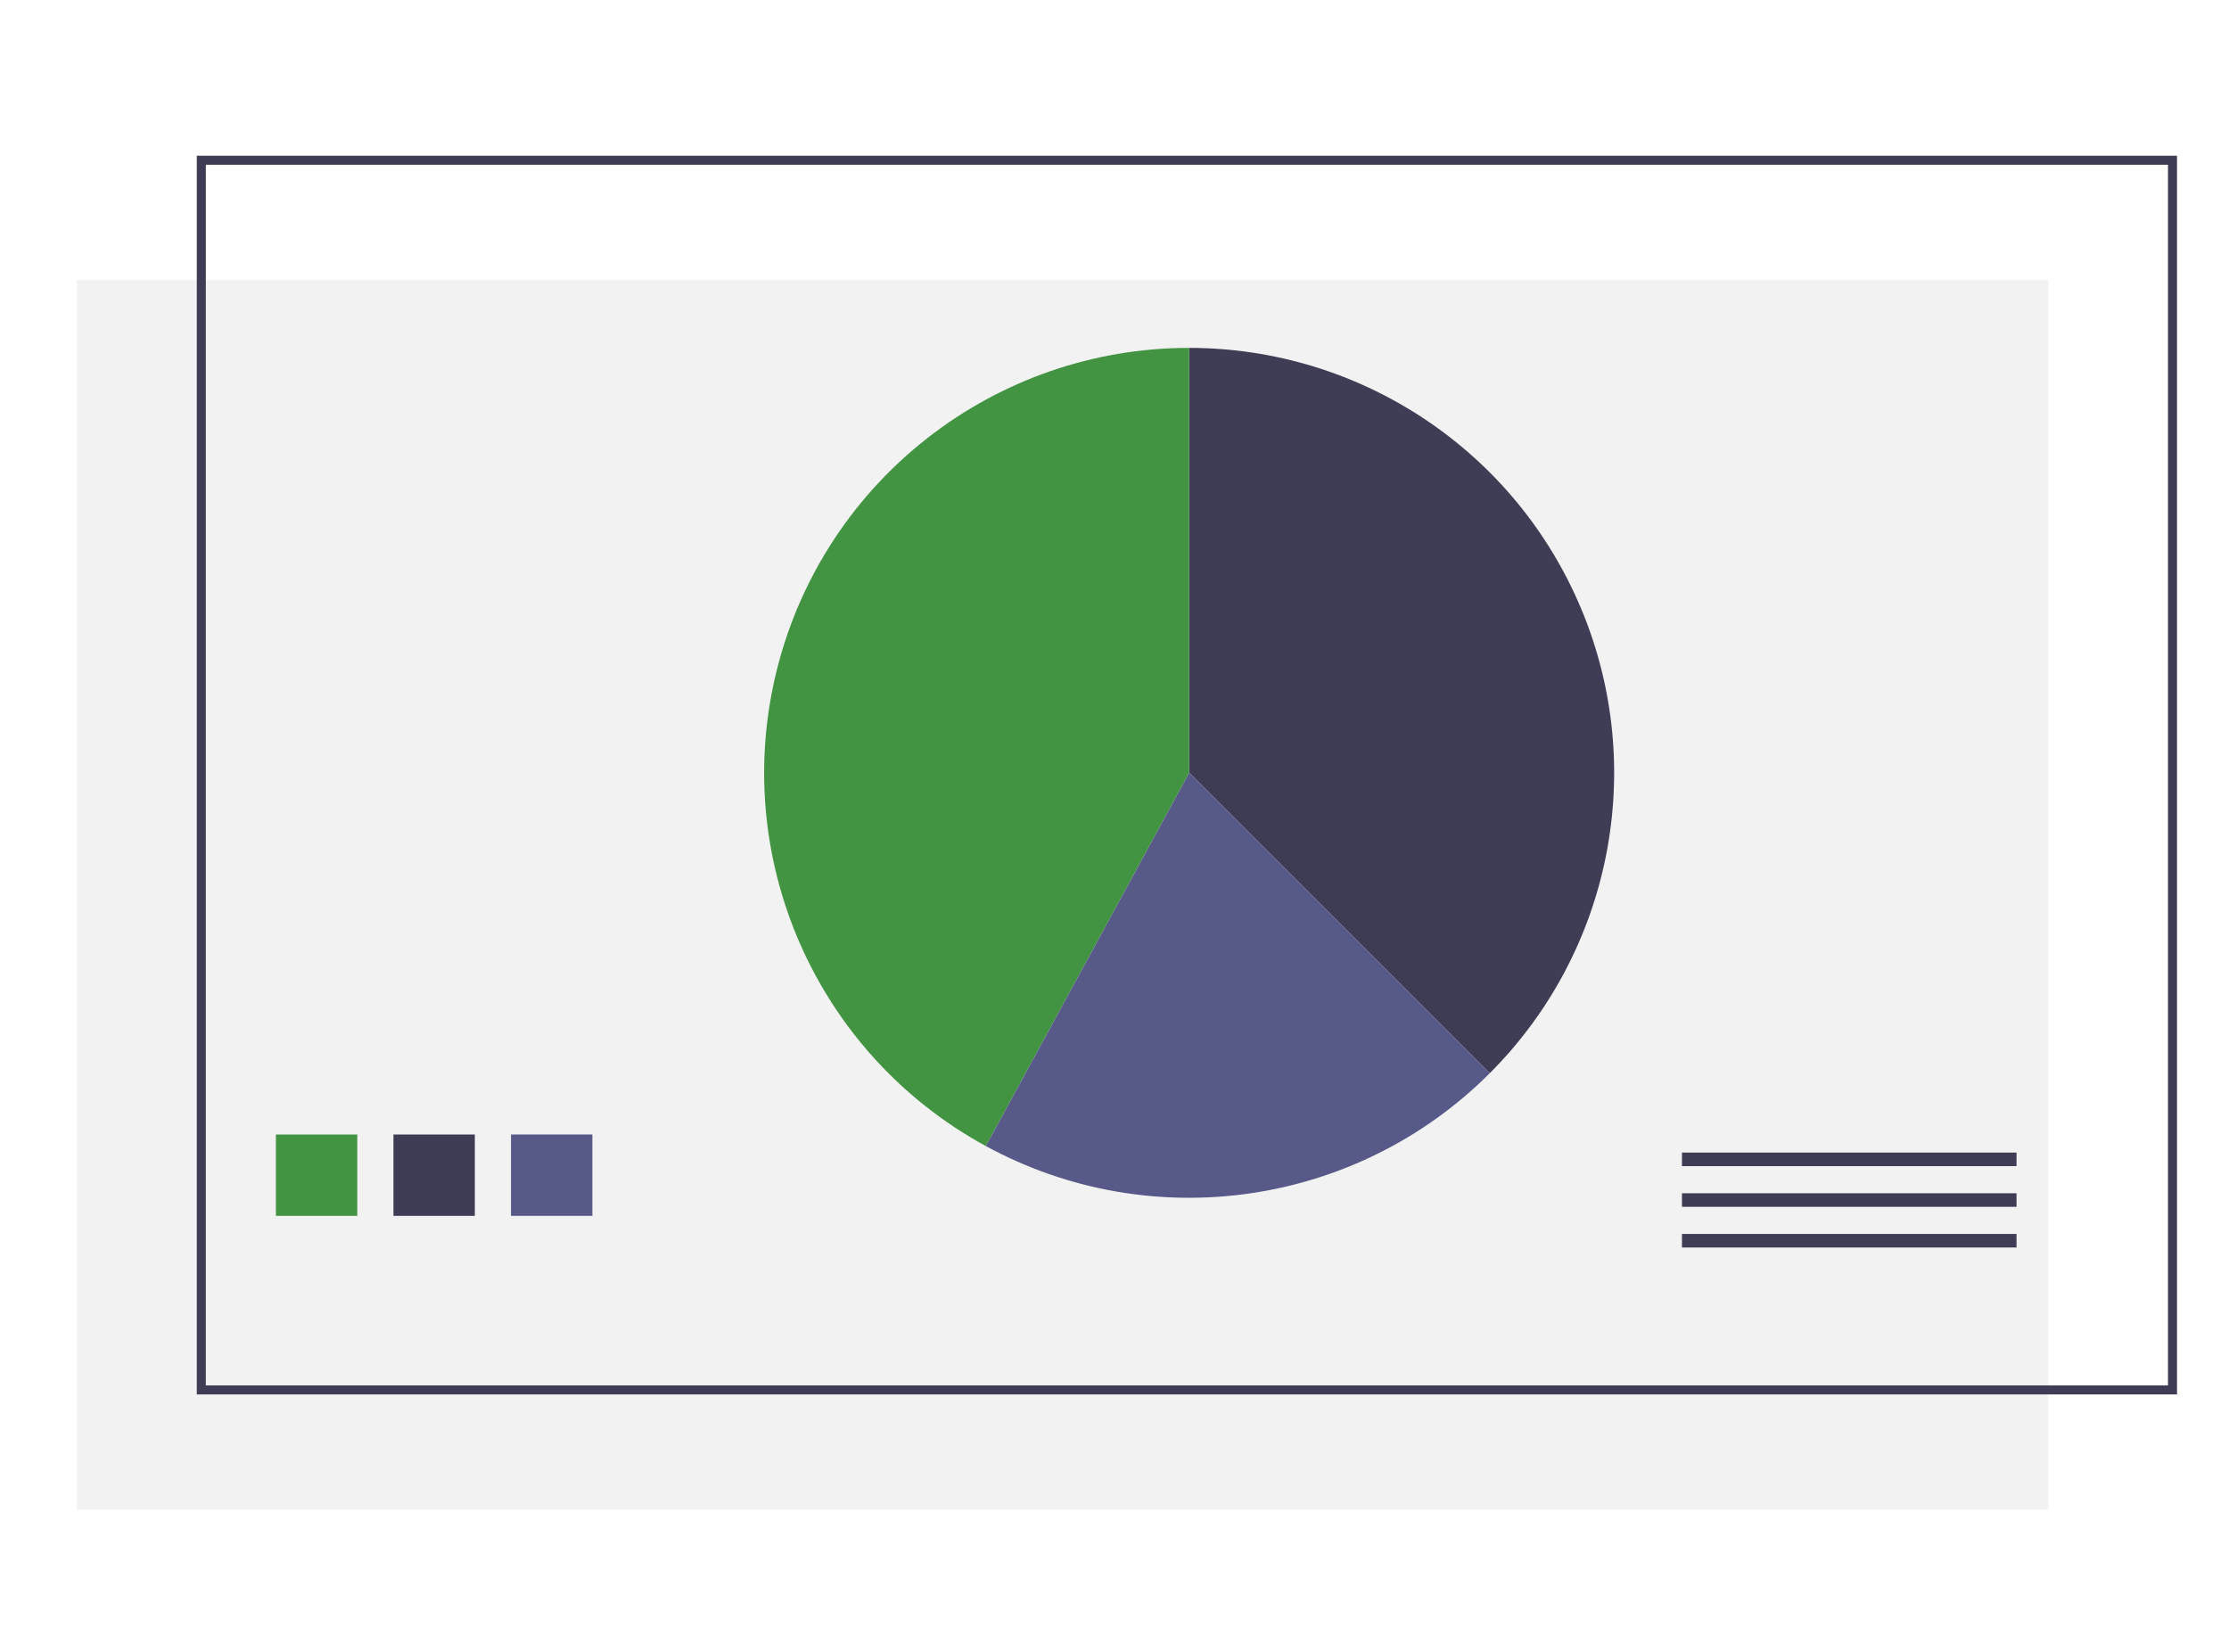
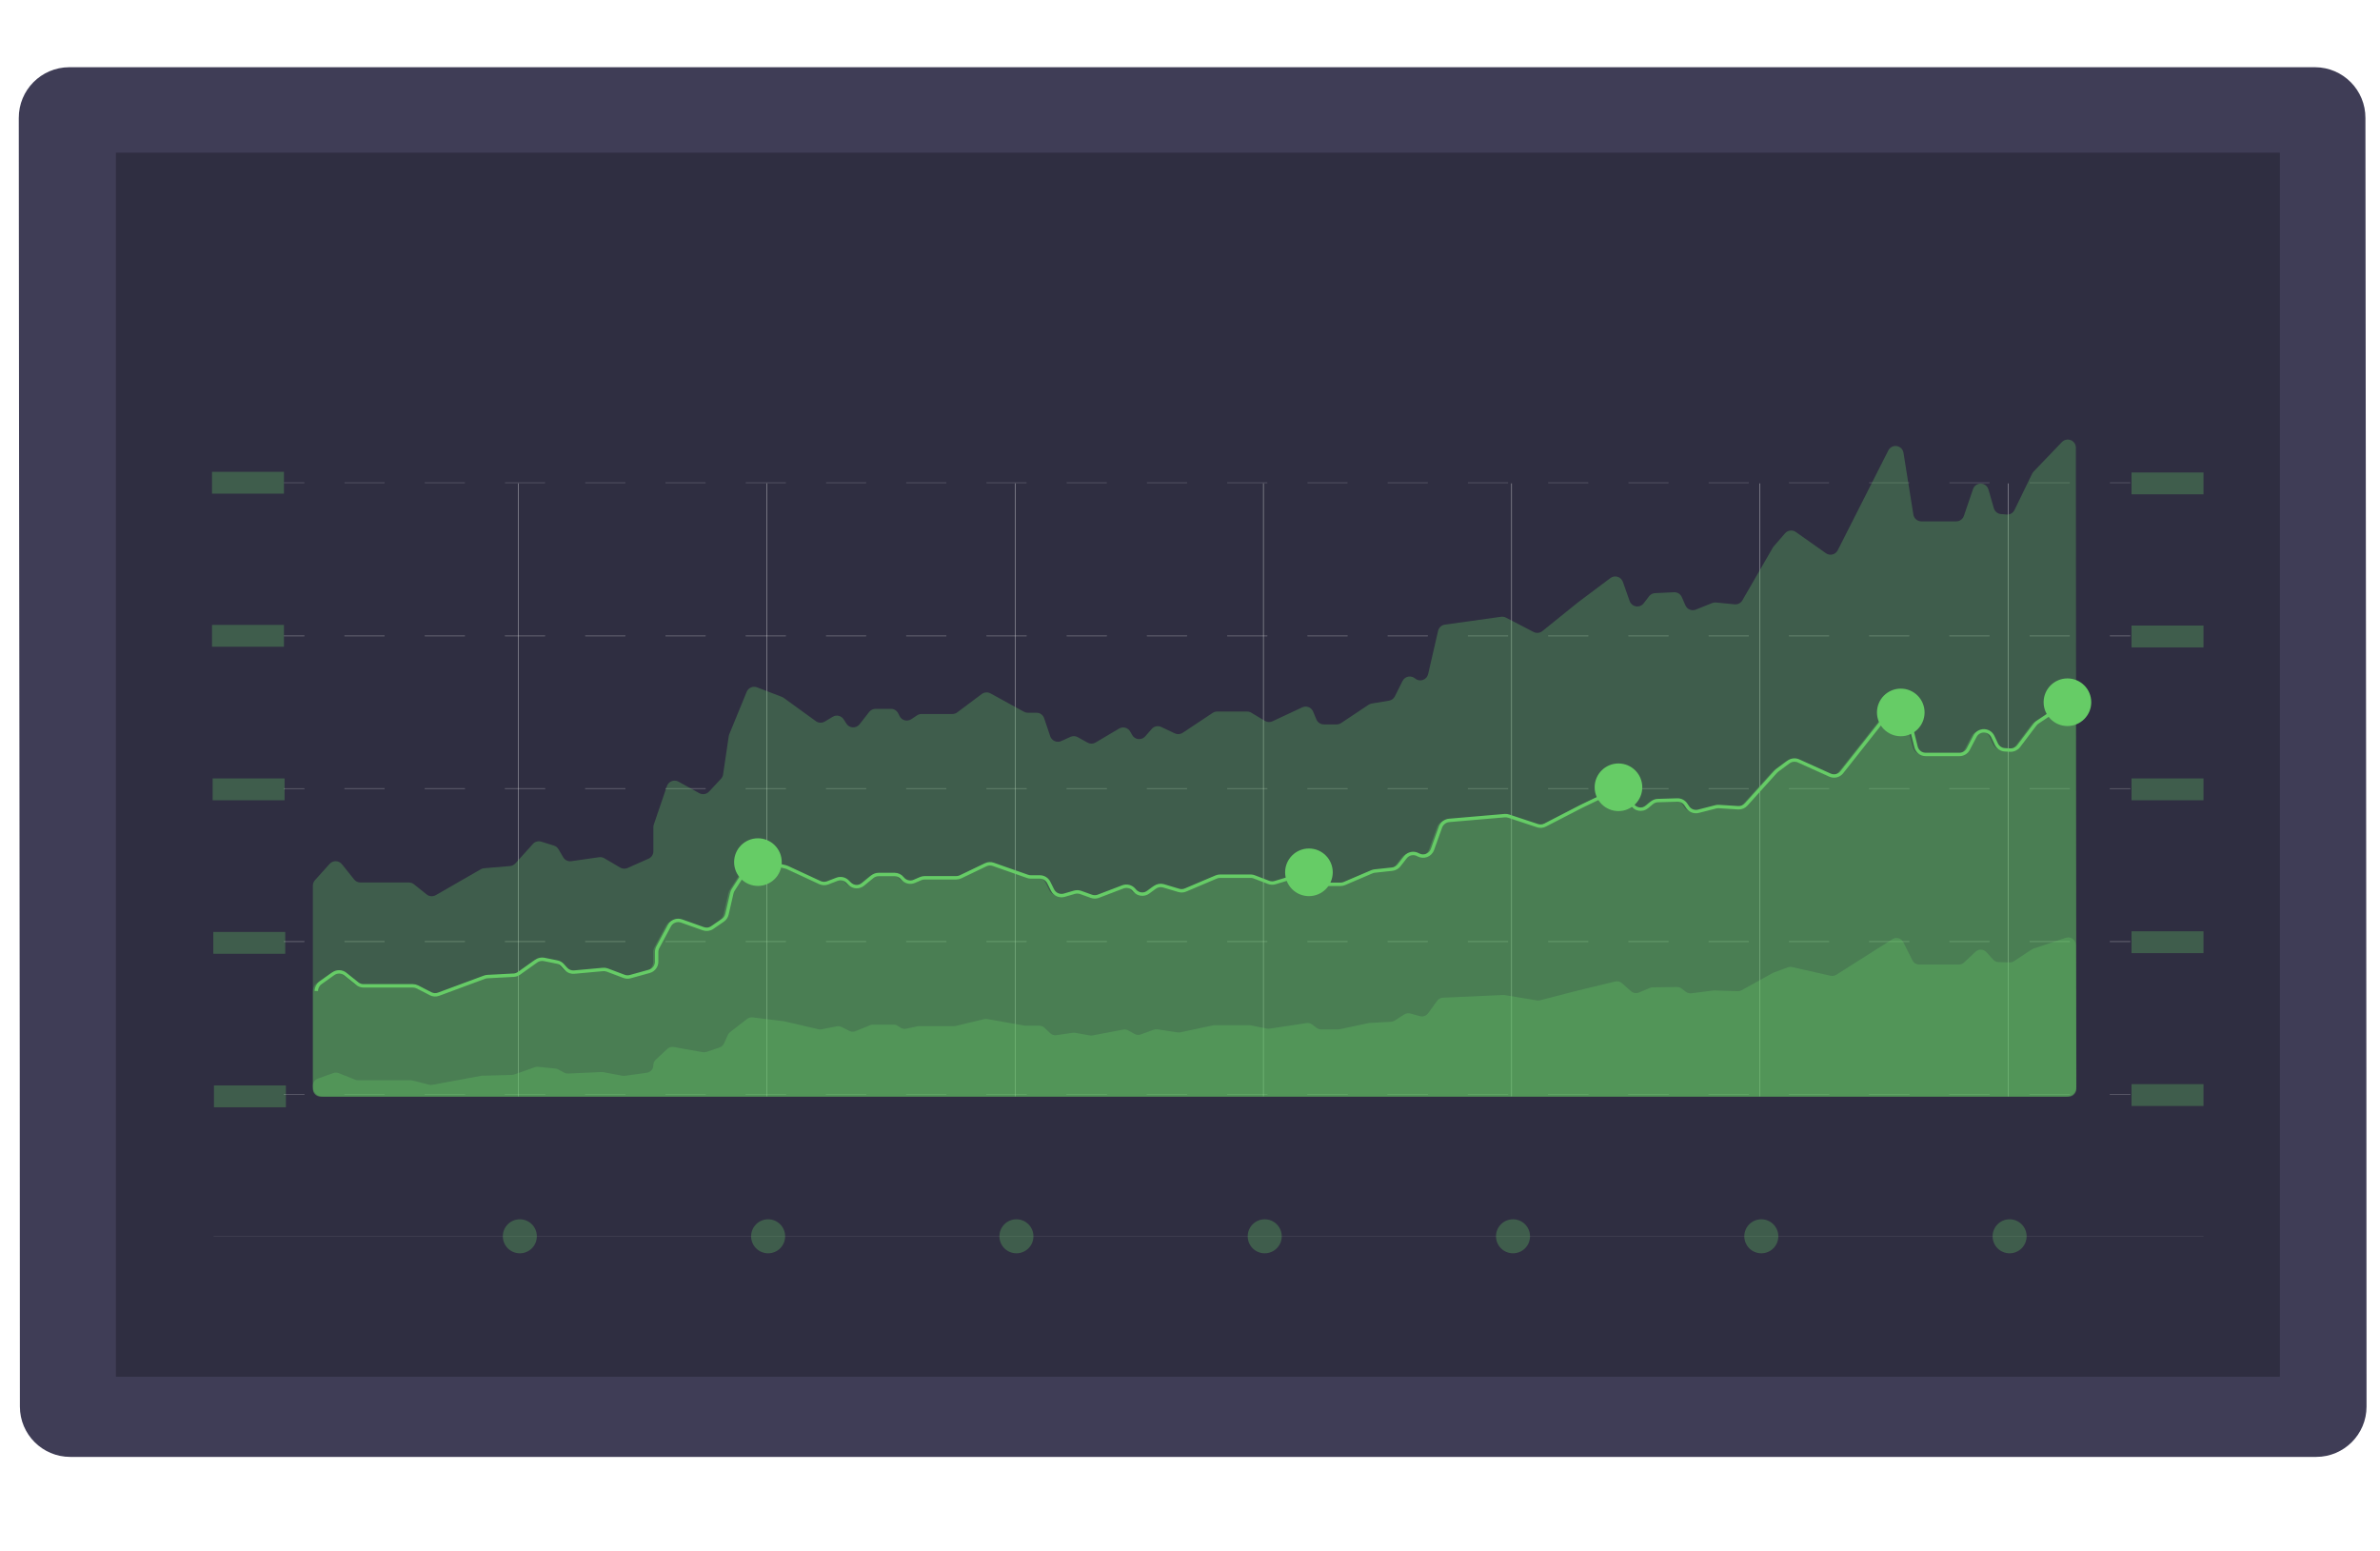
- <svg xmlns="http://www.w3.org/2000/svg" id="fa973782-3a18-4630-a762-87130b613ac3" data-name="Layer 1" width="1120" height="829.801" viewBox="0 0 1120 829.801" version="1.1">
-   <defs id="defs115" />
-   <rect y="140.738" width="990.462" height="617.903" id="rect6" x="38.677" style="fill:#f2f2f2;stroke-width:2.272" />
-   <rect x="101.149" y="80.538" width="990.462" height="617.903" stroke-miterlimit="10" id="rect8" style="fill:none;stroke:#3f3d56;stroke-width:4.543;stroke-miterlimit:10" />
-   <path d="M 748.511,539.349 A 213.54,213.54 0 0 0 597.516,174.814 v 213.54 z" id="path10" style="fill:#3f3d56;stroke-width:2.272" />
-   <path d="m 597.516,174.814 a 213.565,213.565 0 0 0 -102.154,401.101 l 102.154,-187.561 z" id="path12" style="fill:#429442;stroke-width:2.272" />
-   <path d="M 748.511,539.349 597.516,388.354 495.362,575.915 a 213.651,213.651 0 0 0 253.149,-36.566 z" id="path14" style="fill:#575a89;stroke-width:2.272" />
-   <rect x="138.632" y="570.09" width="40.891" height="40.891" id="rect16" style="fill:#429442;stroke-width:2.272" />
-   <rect x="197.696" y="570.09" width="40.891" height="40.891" id="rect18" style="fill:#3f3d56;stroke-width:2.272" />
-   <rect x="256.761" y="570.09" width="40.891" height="40.891" id="rect20" style="fill:#575a89;stroke-width:2.272" />
-   <rect x="845.131" y="579.177" width="168.106" height="6.815" id="rect22" style="fill:#3f3d56;stroke-width:2.272" />
-   <rect x="845.131" y="599.622" width="168.106" height="6.815" id="rect24" style="fill:#3f3d56;stroke-width:2.272" />
-   <rect x="845.131" y="620.067" width="168.106" height="6.815" id="rect26" style="fill:#3f3d56;stroke-width:2.272" />
+ <svg xmlns="http://www.w3.org/2000/svg" id="e4110a9f-f3dd-43c7-a69f-77d1c85ae255" data-name="Layer 1" width="1137.93" height="741.16" viewBox="0 0 1137.93 741.16" version="1.1">
+   <defs id="defs219" />
+   <path style="fill:#3f3d56;stroke-width:1.626" d="M 33.049,32.136 C 19.694,32.199 8.916,43.076 8.98,56.432 9.106,283.446 9.51,445.41 9.51,672.424 c 0,13.293 10.777,24.067 24.07,24.067 H 1107.422 c 13.293,0 24.07,-10.774 24.07,-24.067 -0.043,-227.014 -0.331,-388.978 -0.53,-615.993 0.063,-13.356 -10.711,-24.233 -24.066,-24.295 z" id="path16" />
+   <rect x="55.41" y="73.004" width="1034.668" height="585.141" id="rect20" style="fill:#2f2e41;stroke-width:1.626" />
+   <rect x="101.368" y="298.744" width="34.395" height="10.441" id="rect30" style="opacity:0.3;fill:#66cc66;stroke-width:1.626" />
+   <rect x="1019.142" y="299.053" width="34.395" height="10.441" id="rect32" style="opacity:0.3;fill:#66cc66;stroke-width:1.626" />
+   <rect x="101.677" y="372.136" width="34.395" height="10.441" id="rect34" style="opacity:0.3;fill:#66cc66;stroke-width:1.626" />
+   <rect x="101.986" y="445.529" width="34.395" height="10.441" id="rect36" style="opacity:0.3;fill:#66cc66;stroke-width:1.626" />
+   <rect x="102.295" y="518.905" width="34.395" height="10.441" id="rect38" style="opacity:0.3;fill:#66cc66;stroke-width:1.626" />
+   <g id="g52" transform="matrix(1.626249,0,0,1.626249,-354.6808,-226.7136)" style="opacity:0.2">
+     <rect x="301.58" y="326.2" width="6" height="0.25" id="rect40" style="fill:#f2f2f2" />
+     <path d="m 857.64,405.87 h -11.79 v -0.25 h 11.79 z m -23.59,0 h -11.79 v -0.25 h 11.79 z m -23.59,0 h -11.8 v -0.25 h 11.8 z m -23.59,0 h -11.8 v -0.25 h 11.8 z m -23.59,0 h -11.8 v -0.25 h 11.8 z m -23.6,0 h -11.79 v -0.25 h 11.79 z m -23.59,0 h -11.8 v -0.25 h 11.8 z m -23.59,0 h -11.8 v -0.25 h 11.8 z m -23.59,0 h -11.8 v -0.25 h 11.8 z m -23.6,0 h -11.79 v -0.25 h 11.79 z m -23.59,0 h -11.8 v -0.25 h 11.8 z m -23.59,0 h -11.8 v -0.25 h 11.8 z m -23.59,0 h -11.8 v -0.25 h 11.8 z m -23.6,0 h -11.79 v -0.25 h 11.79 z m -23.59,0 h -11.79 v -0.25 h 11.79 z m -23.59,0 H 492 v -0.25 h 11.8 z m -23.59,0 h -11.8 v -0.25 h 11.8 z m -23.6,0 h -11.79 v -0.25 h 11.79 z m -23.59,0 h -11.79 v -0.25 H 433 Z m -23.59,0 h -11.8 v -0.25 h 11.8 z m -23.59,0 H 374 v -0.25 h 11.8 z m -23.6,0 h -11.79 v -0.25 h 11.79 z" transform="translate(-31.03,-79.42)" id="path42" style="fill:#f2f2f2" />
+     <rect x="838.41" y="326.2" width="6" height="0.25" id="rect44" style="fill:#f2f2f2" />
+     <rect x="301.58" y="326.2" width="6" height="0.25" id="rect46" style="fill:#f2f2f2" />
+     <path d="m 857.64,405.87 h -11.79 v -0.25 h 11.79 z m -23.59,0 h -11.79 v -0.25 h 11.79 z m -23.59,0 h -11.8 v -0.25 h 11.8 z m -23.59,0 h -11.8 v -0.25 h 11.8 z m -23.59,0 h -11.8 v -0.25 h 11.8 z m -23.6,0 h -11.79 v -0.25 h 11.79 z m -23.59,0 h -11.8 v -0.25 h 11.8 z m -23.59,0 h -11.8 v -0.25 h 11.8 z m -23.59,0 h -11.8 v -0.25 h 11.8 z m -23.6,0 h -11.79 v -0.25 h 11.79 z m -23.59,0 h -11.8 v -0.25 h 11.8 z m -23.59,0 h -11.8 v -0.25 h 11.8 z m -23.59,0 h -11.8 v -0.25 h 11.8 z m -23.6,0 h -11.79 v -0.25 h 11.79 z m -23.59,0 h -11.79 v -0.25 h 11.79 z m -23.59,0 H 492 v -0.25 h 11.8 z m -23.59,0 h -11.8 v -0.25 h 11.8 z m -23.6,0 h -11.79 v -0.25 h 11.79 z m -23.59,0 h -11.79 v -0.25 H 433 Z m -23.59,0 h -11.8 v -0.25 h 11.8 z m -23.59,0 H 374 v -0.25 h 11.8 z m -23.6,0 h -11.79 v -0.25 h 11.79 z" transform="translate(-31.03,-79.42)" id="path48" style="fill:#f2f2f2" />
+     <rect x="838.41" y="326.2" width="6" height="0.25" id="rect50" style="fill:#f2f2f2" />
+   </g>
+   <rect x="101.368" y="225.562" width="34.395" height="10.441" id="rect54" style="opacity:0.3;fill:#66cc66;stroke-width:1.626" />
+   <rect x="1019.142" y="225.871" width="34.395" height="10.441" id="rect56" style="opacity:0.3;fill:#66cc66;stroke-width:1.626" />
+   <g id="g64" transform="matrix(1.626249,0,0,1.626249,-354.6808,-226.7136)" style="opacity:0.2">
+     <rect x="301.58" y="281.2" width="6" height="0.25" id="rect58" style="fill:#f2f2f2" />
+     <path d="m 857.64,360.87 h -11.79 v -0.25 h 11.79 z m -23.59,0 h -11.79 v -0.25 h 11.79 z m -23.59,0 h -11.8 v -0.25 h 11.8 z m -23.59,0 h -11.8 v -0.25 h 11.8 z m -23.59,0 h -11.8 v -0.25 h 11.8 z m -23.6,0 h -11.79 v -0.25 h 11.79 z m -23.59,0 h -11.8 v -0.25 h 11.8 z m -23.59,0 h -11.8 v -0.25 h 11.8 z m -23.59,0 h -11.8 v -0.25 h 11.8 z m -23.6,0 h -11.79 v -0.25 h 11.79 z m -23.59,0 h -11.8 v -0.25 h 11.8 z m -23.59,0 h -11.8 v -0.25 h 11.8 z m -23.59,0 h -11.8 v -0.25 h 11.8 z m -23.6,0 h -11.79 v -0.25 h 11.79 z m -23.59,0 h -11.79 v -0.25 h 11.79 z m -23.59,0 H 492 v -0.25 h 11.8 z m -23.59,0 h -11.8 v -0.25 h 11.8 z m -23.6,0 h -11.79 v -0.25 h 11.79 z m -23.59,0 h -11.79 v -0.25 H 433 Z m -23.59,0 h -11.8 v -0.25 h 11.8 z m -23.59,0 H 374 v -0.25 h 11.8 z m -23.6,0 h -11.79 v -0.25 h 11.79 z" transform="translate(-31.03,-79.42)" id="path60" style="fill:#f2f2f2" />
+     <rect x="838.41" y="281.2" width="6" height="0.25" id="rect62" style="fill:#f2f2f2" />
+   </g>
+   <rect x="1019.142" y="372.136" width="34.395" height="10.441" id="rect66" style="opacity:0.3;fill:#66cc66;stroke-width:1.626" />
+   <g id="g80" transform="matrix(1.626249,0,0,1.626249,-354.6808,-226.7136)" style="opacity:0.2">
+     <rect x="301.58" y="371.14" width="6" height="0.25" id="rect68" style="fill:#f2f2f2" />
+     <path d="m 857.64,450.8 h -11.79 v -0.25 h 11.79 z m -23.59,0 h -11.79 v -0.25 h 11.79 z m -23.59,0 h -11.8 v -0.25 h 11.8 z m -23.59,0 h -11.8 v -0.25 h 11.8 z m -23.59,0 h -11.8 v -0.25 h 11.8 z m -23.6,0 h -11.79 v -0.25 h 11.79 z m -23.59,0 h -11.8 v -0.25 h 11.8 z m -23.59,0 h -11.8 v -0.25 h 11.8 z m -23.59,0 h -11.8 v -0.25 h 11.8 z m -23.6,0 h -11.79 v -0.25 h 11.79 z m -23.59,0 h -11.8 v -0.25 h 11.8 z m -23.59,0 h -11.8 v -0.25 h 11.8 z m -23.59,0 h -11.8 v -0.25 h 11.8 z m -23.6,0 h -11.79 v -0.25 h 11.79 z m -23.59,0 h -11.79 v -0.25 h 11.79 z m -23.59,0 H 492 v -0.25 h 11.8 z m -23.59,0 h -11.8 v -0.25 h 11.8 z m -23.6,0 h -11.79 v -0.25 h 11.79 z m -23.59,0 h -11.79 v -0.25 H 433 Z m -23.59,0 h -11.8 v -0.25 h 11.8 z m -23.59,0 H 374 v -0.25 h 11.8 z m -23.6,0 h -11.79 v -0.25 h 11.79 z" transform="translate(-31.03,-79.42)" id="path70" style="fill:#f2f2f2" />
+     <rect x="838.41" y="371.14" width="6" height="0.25" id="rect72" style="fill:#f2f2f2" />
+     <rect x="301.58" y="371.14" width="6" height="0.25" id="rect74" style="fill:#f2f2f2" />
+     <path d="m 857.64,450.8 h -11.79 v -0.25 h 11.79 z m -23.59,0 h -11.79 v -0.25 h 11.79 z m -23.59,0 h -11.8 v -0.25 h 11.8 z m -23.59,0 h -11.8 v -0.25 h 11.8 z m -23.59,0 h -11.8 v -0.25 h 11.8 z m -23.6,0 h -11.79 v -0.25 h 11.79 z m -23.59,0 h -11.8 v -0.25 h 11.8 z m -23.59,0 h -11.8 v -0.25 h 11.8 z m -23.59,0 h -11.8 v -0.25 h 11.8 z m -23.6,0 h -11.79 v -0.25 h 11.79 z m -23.59,0 h -11.8 v -0.25 h 11.8 z m -23.59,0 h -11.8 v -0.25 h 11.8 z m -23.59,0 h -11.8 v -0.25 h 11.8 z m -23.6,0 h -11.79 v -0.25 h 11.79 z m -23.59,0 h -11.79 v -0.25 h 11.79 z m -23.59,0 H 492 v -0.25 h 11.8 z m -23.59,0 h -11.8 v -0.25 h 11.8 z m -23.6,0 h -11.79 v -0.25 h 11.79 z m -23.59,0 h -11.79 v -0.25 H 433 Z m -23.59,0 h -11.8 v -0.25 h 11.8 z m -23.59,0 H 374 v -0.25 h 11.8 z m -23.6,0 h -11.79 v -0.25 h 11.79 z" transform="translate(-31.03,-79.42)" id="path76" style="fill:#f2f2f2" />
+     <rect x="838.41" y="371.14" width="6" height="0.25" id="rect78" style="fill:#f2f2f2" />
+   </g>
+   <rect x="1019.142" y="445.22" width="34.395" height="10.441" id="rect82" style="opacity:0.3;fill:#66cc66;stroke-width:1.626" />
+   <g id="g96" transform="matrix(1.626249,0,0,1.626249,-354.6808,-226.7136)" style="opacity:0.2">
+     <rect x="301.58" y="416.07" width="6" height="0.25" id="rect84" style="fill:#f2f2f2" />
+     <path d="m 857.64,495.74 h -11.79 v -0.25 h 11.79 z m -23.59,0 h -11.79 v -0.25 h 11.79 z m -23.59,0 h -11.8 v -0.25 h 11.8 z m -23.59,0 h -11.8 v -0.25 h 11.8 z m -23.59,0 h -11.8 v -0.25 h 11.8 z m -23.6,0 h -11.79 v -0.25 h 11.79 z m -23.59,0 h -11.8 v -0.25 h 11.8 z m -23.59,0 h -11.8 v -0.25 h 11.8 z m -23.59,0 h -11.8 v -0.25 h 11.8 z m -23.6,0 h -11.79 v -0.25 h 11.79 z m -23.59,0 h -11.8 v -0.25 h 11.8 z m -23.59,0 h -11.8 v -0.25 h 11.8 z m -23.59,0 h -11.8 v -0.25 h 11.8 z m -23.6,0 h -11.79 v -0.25 h 11.79 z m -23.59,0 h -11.79 v -0.25 h 11.79 z m -23.59,0 H 492 v -0.25 h 11.8 z m -23.59,0 h -11.8 v -0.25 h 11.8 z m -23.6,0 h -11.79 v -0.25 h 11.79 z m -23.59,0 h -11.79 v -0.25 H 433 Z m -23.59,0 h -11.8 v -0.25 h 11.8 z m -23.59,0 H 374 v -0.25 h 11.8 z m -23.6,0 h -11.79 v -0.25 h 11.79 z" transform="translate(-31.03,-79.42)" id="path86" style="fill:#f2f2f2" />
+     <rect x="838.41" y="416.07" width="6" height="0.25" id="rect88" style="fill:#f2f2f2" />
+     <rect x="301.58" y="416.07" width="6" height="0.25" id="rect90" style="fill:#f2f2f2" />
+     <path d="m 857.64,495.74 h -11.79 v -0.25 h 11.79 z m -23.59,0 h -11.79 v -0.25 h 11.79 z m -23.59,0 h -11.8 v -0.25 h 11.8 z m -23.59,0 h -11.8 v -0.25 h 11.8 z m -23.59,0 h -11.8 v -0.25 h 11.8 z m -23.6,0 h -11.79 v -0.25 h 11.79 z m -23.59,0 h -11.8 v -0.25 h 11.8 z m -23.59,0 h -11.8 v -0.25 h 11.8 z m -23.59,0 h -11.8 v -0.25 h 11.8 z m -23.6,0 h -11.79 v -0.25 h 11.79 z m -23.59,0 h -11.8 v -0.25 h 11.8 z m -23.59,0 h -11.8 v -0.25 h 11.8 z m -23.59,0 h -11.8 v -0.25 h 11.8 z m -23.6,0 h -11.79 v -0.25 h 11.79 z m -23.59,0 h -11.79 v -0.25 h 11.79 z m -23.59,0 H 492 v -0.25 h 11.8 z m -23.59,0 h -11.8 v -0.25 h 11.8 z m -23.6,0 h -11.79 v -0.25 h 11.79 z m -23.59,0 h -11.79 v -0.25 H 433 Z m -23.59,0 h -11.8 v -0.25 h 11.8 z m -23.59,0 H 374 v -0.25 h 11.8 z m -23.6,0 h -11.79 v -0.25 h 11.79 z" transform="translate(-31.03,-79.42)" id="path92" style="fill:#f2f2f2" />
+     <rect x="838.41" y="416.07" width="6" height="0.25" id="rect94" style="fill:#f2f2f2" />
+   </g>
+   <rect x="1019.142" y="518.287" width="34.395" height="10.441" id="rect98" style="opacity:0.3;fill:#66cc66;stroke-width:1.626" />
+   <g id="g112" transform="matrix(1.626249,0,0,1.626249,-354.6808,-226.7136)" style="opacity:0.2">
+     <rect x="301.58" y="461.01" width="6" height="0.25" id="rect100" style="fill:#f2f2f2" />
+     <path d="m 857.64,540.68 h -11.79 v -0.25 h 11.79 z m -23.59,0 h -11.79 v -0.25 h 11.79 z m -23.59,0 h -11.8 v -0.25 h 11.8 z m -23.59,0 h -11.8 v -0.25 h 11.8 z m -23.59,0 h -11.8 v -0.25 h 11.8 z m -23.6,0 h -11.79 v -0.25 h 11.79 z m -23.59,0 h -11.8 v -0.25 h 11.8 z m -23.59,0 h -11.8 v -0.25 h 11.8 z m -23.59,0 h -11.8 v -0.25 h 11.8 z m -23.6,0 h -11.79 v -0.25 h 11.79 z m -23.59,0 h -11.8 v -0.25 h 11.8 z m -23.59,0 h -11.8 v -0.25 h 11.8 z m -23.59,0 h -11.8 v -0.25 h 11.8 z m -23.6,0 h -11.79 v -0.25 h 11.79 z m -23.59,0 h -11.79 v -0.25 h 11.79 z m -23.59,0 H 492 v -0.25 h 11.8 z m -23.59,0 h -11.8 v -0.25 h 11.8 z m -23.6,0 h -11.79 v -0.25 h 11.79 z m -23.59,0 h -11.79 v -0.25 H 433 Z m -23.59,0 h -11.8 v -0.25 h 11.8 z m -23.59,0 H 374 v -0.25 h 11.8 z m -23.6,0 h -11.79 v -0.25 h 11.79 z" transform="translate(-31.03,-79.42)" id="path102" style="fill:#f2f2f2" />
+     <rect x="838.41" y="461.01" width="6" height="0.25" id="rect104" style="fill:#f2f2f2" />
+     <rect x="301.58" y="461.01" width="6" height="0.25" id="rect106" style="fill:#f2f2f2" />
+     <path d="m 857.64,540.68 h -11.79 v -0.25 h 11.79 z m -23.59,0 h -11.79 v -0.25 h 11.79 z m -23.59,0 h -11.8 v -0.25 h 11.8 z m -23.59,0 h -11.8 v -0.25 h 11.8 z m -23.59,0 h -11.8 v -0.25 h 11.8 z m -23.6,0 h -11.79 v -0.25 h 11.79 z m -23.59,0 h -11.8 v -0.25 h 11.8 z m -23.59,0 h -11.8 v -0.25 h 11.8 z m -23.59,0 h -11.8 v -0.25 h 11.8 z m -23.6,0 h -11.79 v -0.25 h 11.79 z m -23.59,0 h -11.8 v -0.25 h 11.8 z m -23.59,0 h -11.8 v -0.25 h 11.8 z m -23.59,0 h -11.8 v -0.25 h 11.8 z m -23.6,0 h -11.79 v -0.25 h 11.79 z m -23.59,0 h -11.79 v -0.25 h 11.79 z m -23.59,0 H 492 v -0.25 h 11.8 z m -23.59,0 h -11.8 v -0.25 h 11.8 z m -23.6,0 h -11.79 v -0.25 h 11.79 z m -23.59,0 h -11.79 v -0.25 H 433 Z m -23.59,0 h -11.8 v -0.25 h 11.8 z m -23.59,0 H 374 v -0.25 h 11.8 z m -23.6,0 h -11.79 v -0.25 h 11.79 z" transform="translate(-31.03,-79.42)" id="path108" style="fill:#f2f2f2" />
+     <rect x="838.41" y="461.01" width="6" height="0.25" id="rect110" style="fill:#f2f2f2" />
+   </g>
+   <line x1="247.893" y1="231.092" x2="247.893" y2="524.125" stroke-miterlimit="10" id="line114" style="fill:none;stroke:#f2f2f2;stroke-width:0.163;stroke-miterlimit:10" />
+   <line x1="366.609" y1="231.092" x2="366.609" y2="524.125" stroke-miterlimit="10" id="line116" style="fill:none;stroke:#f2f2f2;stroke-width:0.163;stroke-miterlimit:10" />
+   <line x1="485.325" y1="231.092" x2="485.325" y2="524.125" stroke-miterlimit="10" id="line118" style="fill:none;stroke:#f2f2f2;stroke-width:0.163;stroke-miterlimit:10" />
+   <line x1="604.042" y1="231.092" x2="604.042" y2="524.125" stroke-miterlimit="10" id="line120" style="fill:none;stroke:#f2f2f2;stroke-width:0.163;stroke-miterlimit:10" />
+   <line x1="722.758" y1="231.092" x2="722.758" y2="524.125" stroke-miterlimit="10" id="line122" style="fill:none;stroke:#f2f2f2;stroke-width:0.163;stroke-miterlimit:10" />
+   <line x1="841.474" y1="231.092" x2="841.474" y2="524.125" stroke-miterlimit="10" id="line124" style="fill:none;stroke:#f2f2f2;stroke-width:0.163;stroke-miterlimit:10" />
+   <line x1="960.19" y1="231.092" x2="960.19" y2="524.125" stroke-miterlimit="10" id="line126" style="fill:none;stroke:#f2f2f2;stroke-width:0.163;stroke-miterlimit:10" />
+   <path d="m 985.869,211.316 -13.579,14.148 a 4.147,4.147 0 0 0 -0.683,0.992 l -8.424,17.352 a 3.838,3.838 0 0 1 -3.757,2.163 l -2.7,-0.211 a 3.838,3.838 0 0 1 -3.415,-2.765 l -2.602,-9.009 a 3.854,3.854 0 0 0 -7.351,-0.179 l -4.375,12.815 a 3.854,3.854 0 0 1 -3.659,2.618 h -16.702 a 3.87,3.87 0 0 1 -3.805,-3.253 l -4.716,-29.516 a 3.854,3.854 0 0 0 -7.253,-1.138 l -24.182,47.73 a 3.854,3.854 0 0 1 -5.659,1.415 l -14.376,-10.148 a 3.887,3.887 0 0 0 -5.155,0.618 l -5.448,6.294 a 3.675,3.675 0 0 0 -0.423,0.602 l -14.539,25.158 a 3.822,3.822 0 0 1 -3.724,1.903 l -8.863,-0.878 a 3.887,3.887 0 0 0 -1.821,0.26 l -7.936,3.171 a 3.854,3.854 0 0 1 -4.879,-2.033 l -1.74,-3.984 a 3.87,3.87 0 0 0 -3.708,-2.309 l -9.074,0.423 a 3.805,3.805 0 0 0 -2.878,1.512 l -2.569,3.35 a 3.854,3.854 0 0 1 -6.7,-1.073 l -3.252,-9.188 a 3.854,3.854 0 0 0 -5.952,-1.805 l -15.449,11.579 -17.076,13.774 a 3.87,3.87 0 0 1 -4.196,0.423 l -13.254,-6.879 a 3.887,3.887 0 0 0 -2.309,-0.39 l -26.849,3.757 a 3.87,3.87 0 0 0 -3.252,2.96 l -4.765,20.702 a 3.854,3.854 0 0 1 -6.261,2.065 v 0 a 3.87,3.87 0 0 0 -5.968,1.203 l -3.659,7.334 a 3.903,3.903 0 0 1 -2.813,2.082 l -8.31,1.382 a 3.87,3.87 0 0 0 -1.496,0.602 l -13.091,8.717 a 3.822,3.822 0 0 1 -2.13,0.65 h -6.131 a 3.854,3.854 0 0 1 -3.545,-2.326 l -1.626,-3.887 a 3.854,3.854 0 0 0 -5.171,-1.935 l -14.213,6.651 a 3.87,3.87 0 0 1 -3.627,-0.179 l -6.505,-3.919 a 3.887,3.887 0 0 0 -1.984,-0.553 h -14.36 a 3.854,3.854 0 0 0 -2.13,0.65 l -14.327,9.514 a 3.854,3.854 0 0 1 -3.773,0.276 l -6.505,-3.074 a 3.854,3.854 0 0 0 -4.537,0.959 l -3.09,3.529 a 3.838,3.838 0 0 1 -6.261,-0.65 l -0.927,-1.626 a 3.854,3.854 0 0 0 -5.334,-1.431 l -11.27,6.684 a 3.854,3.854 0 0 1 -3.838,0 l -4.651,-2.586 a 3.822,3.822 0 0 0 -3.464,-0.146 l -4.423,2.017 a 3.887,3.887 0 0 1 -5.285,-2.342 l -2.862,-8.522 a 3.822,3.822 0 0 0 -3.675,-2.683 h -4.163 a 3.773,3.773 0 0 1 -1.87,-0.488 l -15.986,-8.765 a 3.87,3.87 0 0 0 -4.163,0.309 l -11.725,8.782 a 3.822,3.822 0 0 1 -2.309,0.764 H 440.604 a 3.822,3.822 0 0 0 -2.13,0.651 l -2.765,1.838 a 3.854,3.854 0 0 1 -5.594,-1.48 l -0.667,-1.317 a 3.838,3.838 0 0 0 -3.448,-2.147 h -7.399 a 3.854,3.854 0 0 0 -3.041,1.496 l -4.586,5.871 a 3.854,3.854 0 0 1 -6.294,-0.309 l -1.301,-2.033 a 3.838,3.838 0 0 0 -5.237,-1.236 l -3.805,2.277 a 3.87,3.87 0 0 1 -4.245,-0.179 l -15.336,-11.107 a 4.651,4.651 0 0 0 -0.878,-0.488 l -11.985,-4.602 a 3.854,3.854 0 0 0 -4.879,2.147 l -8.343,20.328 a 3.48,3.48 0 0 0 -0.244,0.894 l -2.7,18.312 a 3.87,3.87 0 0 1 -1.008,2.065 l -5.708,6.131 a 3.887,3.887 0 0 1 -4.7,0.732 l -9.904,-5.497 a 3.854,3.854 0 0 0 -5.529,2.114 l -6.277,18.36 a 3.692,3.692 0 0 0 -0.211,1.252 v 11.579 a 3.854,3.854 0 0 1 -2.326,3.529 l -10.066,4.456 a 3.854,3.854 0 0 1 -3.496,-0.228 l -7.578,-4.456 a 3.854,3.854 0 0 0 -2.504,-0.488 l -13.286,1.903 a 3.838,3.838 0 0 1 -3.87,-1.886 l -2.244,-3.838 a 3.822,3.822 0 0 0 -2.179,-1.724 l -6.033,-1.886 a 3.838,3.838 0 0 0 -4.017,1.09 l -8.375,9.302 a 3.903,3.903 0 0 1 -2.553,1.268 l -12.359,1.041 a 3.643,3.643 0 0 0 -1.626,0.488 l -21.548,12.392 a 3.87,3.87 0 0 1 -4.326,-0.342 l -6.115,-4.879 a 3.903,3.903 0 0 0 -2.407,-0.846 h -23.158 a 3.822,3.822 0 0 1 -3.009,-1.447 l -5.838,-7.286 a 3.854,3.854 0 0 0 -5.871,-0.163 l -7.025,7.806 a 3.854,3.854 0 0 0 -0.992,2.569 v 96.989 a 3.854,3.854 0 0 0 3.854,3.854 h 835.453 a 3.854,3.854 0 0 0 3.854,-3.87 l -0.228,-306.271 a 3.87,3.87 0 0 0 -6.651,-2.748 z" id="path128" style="opacity:0.3;fill:#66cc66;stroke-width:1.626" />
+   <path d="m 985.12,336.912 -12.587,8.391 a 4.879,4.879 0 0 0 -1.155,1.09 l -7.822,10.327 a 4.879,4.879 0 0 1 -4.033,1.886 l -2.553,-0.13 a 4.781,4.781 0 0 1 -4.114,-2.797 l -1.626,-3.464 a 4.749,4.749 0 0 0 -8.538,-0.276 l -3.252,6.229 a 4.749,4.749 0 0 1 -4.212,2.521 h -16.132 a 4.732,4.732 0 0 1 -4.619,-3.61 l -3.87,-15.498 a 4.765,4.765 0 0 0 -8.359,-1.805 l -23.255,29.403 a 4.732,4.732 0 0 1 -5.692,1.382 l -14.945,-6.749 a 4.765,4.765 0 0 0 -4.879,0.504 l -5.35,3.952 a 4.423,4.423 0 0 0 -0.699,0.65 l -14.116,15.628 a 4.765,4.765 0 0 1 -3.838,1.626 l -9.221,-0.585 a 5.139,5.139 0 0 0 -1.496,0.13 l -8.31,2.13 a 4.749,4.749 0 0 1 -5.123,-1.919 l -0.943,-1.399 a 4.765,4.765 0 0 0 -4.066,-2.065 l -9.27,0.276 a 4.586,4.586 0 0 0 -2.911,1.106 l -2.277,1.903 a 4.765,4.765 0 0 1 -7.237,-1.35 l -2.407,-4.358 a 4.765,4.765 0 0 0 -6.229,-2 l -15.596,7.497 -17.255,8.912 a 4.732,4.732 0 0 1 -3.675,0.276 l -13.742,-4.553 a 4.879,4.879 0 0 0 -1.919,-0.228 l -26.605,2.26 a 4.879,4.879 0 0 0 -4.066,3.139 l -3.854,10.766 a 4.765,4.765 0 0 1 -6.765,2.569 l -0.163,-0.081 a 4.732,4.732 0 0 0 -6.033,1.236 l -3.025,3.87 a 4.879,4.879 0 0 1 -3.252,1.805 l -8.326,0.894 a 4.879,4.879 0 0 0 -1.366,0.342 l -13.189,5.643 a 4.976,4.976 0 0 1 -1.87,0.374 h -6.342 a 4.765,4.765 0 0 1 -3.936,-2.082 l -0.911,-1.334 a 4.765,4.765 0 0 0 -5.302,-1.87 l -14.783,4.472 a 4.781,4.781 0 0 1 -3.09,-0.114 l -6.863,-2.635 a 4.684,4.684 0 0 0 -1.626,-0.325 h -14.734 a 4.57,4.57 0 0 0 -1.854,0.39 l -14.636,6.212 a 4.716,4.716 0 0 1 -3.253,0.179 l -7.237,-2.163 a 4.781,4.781 0 0 0 -4.179,0.716 l -3.171,2.326 a 4.765,4.765 0 0 1 -6.391,-0.699 l -0.472,-0.537 a 4.765,4.765 0 0 0 -5.269,-1.317 l -11.79,4.505 a 4.749,4.749 0 0 1 -3.252,0 l -5.171,-1.854 a 4.879,4.879 0 0 0 -2.927,-0.081 l -4.879,1.415 a 4.765,4.765 0 0 1 -5.578,-2.439 l -1.821,-3.659 a 4.781,4.781 0 0 0 -4.261,-2.635 h -4.228 a 4.716,4.716 0 0 1 -1.626,-0.26 l -16.409,-5.757 a 4.716,4.716 0 0 0 -3.643,0.195 l -11.985,5.757 a 4.879,4.879 0 0 1 -2.065,0.472 h -15.14 a 4.976,4.976 0 0 0 -1.87,0.374 l -3.09,1.334 a 4.781,4.781 0 0 1 -5.627,-1.447 v 0 a 4.749,4.749 0 0 0 -3.757,-1.838 h -7.643 a 4.781,4.781 0 0 0 -3.025,1.073 l -4.44,3.643 a 4.732,4.732 0 0 1 -6.391,-0.325 l -1.008,-1.008 a 4.765,4.765 0 0 0 -5.09,-1.09 l -4.423,1.708 a 4.879,4.879 0 0 1 -3.724,-0.13 l -15.563,-7.221 a 3.854,3.854 0 0 0 -0.862,-0.293 l -12.213,-3.009 a 4.732,4.732 0 0 0 -5.139,2.049 l -7.676,11.969 a 4.879,4.879 0 0 0 -0.634,1.496 l -2.326,10.164 a 4.879,4.879 0 0 1 -1.952,2.862 l -5.074,3.48 a 4.716,4.716 0 0 1 -4.277,0.553 l -10.441,-3.708 a 4.765,4.765 0 0 0 -5.838,2.342 l -5.497,10.278 a 4.879,4.879 0 0 0 -0.553,2.244 v 4.635 a 4.781,4.781 0 0 1 -3.496,4.586 l -9.14,2.537 a 4.684,4.684 0 0 1 -2.944,-0.13 L 288.777,463.759 a 4.684,4.684 0 0 0 -2.114,-0.293 l -13.742,1.252 a 4.716,4.716 0 0 1 -3.952,-1.529 l -1.626,-1.805 a 4.619,4.619 0 0 0 -2.586,-1.464 l -6.261,-1.268 a 4.879,4.879 0 0 0 -3.708,0.797 l -8.245,5.871 a 4.879,4.879 0 0 1 -2.504,0.878 l -12.636,0.667 a 4.976,4.976 0 0 0 -1.399,0.293 l -21.938,8.131 a 4.651,4.651 0 0 1 -3.805,-0.228 l -6.342,-3.252 a 4.765,4.765 0 0 0 -2.163,-0.52 h -23.581 a 4.765,4.765 0 0 1 -2.992,-1.057 l -5.708,-4.57 a 4.765,4.765 0 0 0 -5.741,-0.163 l -6.115,4.358 a 4.781,4.781 0 0 0 -2,3.887 v 45.714 a 4.765,4.765 0 0 0 4.765,4.765 h 833.599 a 4.765,4.765 0 0 0 4.765,-4.765 l -0.228,-178.513 a 4.765,4.765 0 0 0 -7.399,-4.033 z" id="path130" style="opacity:0.3;fill:#66cc66;stroke-width:1.626" />
+   <circle cx="988.487" cy="335.708" r="11.384" id="circle132" style="fill:#66cc66;stroke-width:1.626" />
+   <path d="m 987.755,448.326 -15.466,5.155 a 4.049,4.049 0 0 0 -0.846,0.407 l -8.489,5.611 a 3.61,3.61 0 0 1 -2.082,0.585 l -5.285,-0.13 a 3.61,3.61 0 0 1 -2.602,-1.187 l -3.252,-3.578 a 3.627,3.627 0 0 0 -5.171,-0.211 l -5.48,5.139 a 3.578,3.578 0 0 1 -2.472,0.992 h -18.995 a 3.594,3.594 0 0 1 -3.252,-2.017 l -4.342,-8.668 a 3.627,3.627 0 0 0 -5.171,-1.447 l -26.882,17.027 a 3.659,3.659 0 0 1 -2.732,0.472 l -18.409,-4.147 a 3.529,3.529 0 0 0 -2.049,0.13 l -6.716,2.488 a 2.293,2.293 0 0 0 -0.504,0.228 l -14.848,8.229 a 3.74,3.74 0 0 1 -1.87,0.455 l -10.993,-0.358 a 3.252,3.252 0 0 0 -0.569,0 l -10.571,1.35 a 3.692,3.692 0 0 1 -2.602,-0.667 l -2.147,-1.626 a 3.578,3.578 0 0 0 -2.195,-0.699 l -11.595,0.163 a 3.448,3.448 0 0 0 -1.35,0.276 l -5.204,2.195 a 3.643,3.643 0 0 1 -3.838,-0.667 l -4.261,-3.773 a 3.61,3.61 0 0 0 -3.253,-0.829 l -17.791,4.293 -18.295,4.732 a 3.561,3.561 0 0 1 -1.496,0 l -15.449,-2.569 a 5.773,5.773 0 0 0 -0.748,0 l -28.573,1.285 a 3.61,3.61 0 0 0 -2.781,1.512 l -4.31,5.936 a 3.61,3.61 0 0 1 -3.903,1.382 l -4.602,-1.268 a 3.675,3.675 0 0 0 -2.911,0.455 l -4.602,2.943 a 3.724,3.724 0 0 1 -1.756,0.553 l -9.758,0.537 a 3.252,3.252 0 0 0 -0.553,0 l -14.083,3.009 a 4.066,4.066 0 0 1 -0.764,0.081 h -8.261 a 3.594,3.594 0 0 1 -2.13,-0.699 l -2.147,-1.626 a 3.561,3.561 0 0 0 -2.667,-0.667 l -17.58,2.635 a 3.838,3.838 0 0 1 -1.22,0 l -8.261,-1.626 a 3.252,3.252 0 0 0 -0.683,0 h -15.856 a 3.903,3.903 0 0 0 -0.748,0 l -16.084,3.415 a 3.496,3.496 0 0 1 -1.301,0 l -9.579,-1.447 a 3.724,3.724 0 0 0 -1.789,0.195 l -6.147,2.244 a 3.561,3.561 0 0 1 -3.041,-0.26 l -2.911,-1.626 a 3.513,3.513 0 0 0 -2.456,-0.423 l -14.636,2.781 a 3.594,3.594 0 0 1 -1.317,0 l -7.042,-1.252 a 3.936,3.936 0 0 0 -1.155,0 l -7.773,1.122 a 3.578,3.578 0 0 1 -3.074,-1.008 l -2.569,-2.456 a 3.708,3.708 0 0 0 -2.569,-1.057 h -6.163 a 3.805,3.805 0 0 1 -0.618,0 l -17.986,-3.155 a 3.496,3.496 0 0 0 -1.48,0 l -13.595,3.252 a 3.643,3.643 0 0 1 -0.846,0.098 H 439.823 a 3.757,3.757 0 0 0 -0.748,0 l -5.546,1.187 a 3.708,3.708 0 0 1 -2.781,-0.325 l -1.529,-0.992 a 3.643,3.643 0 0 0 -1.952,-0.569 h -9.904 a 3.594,3.594 0 0 0 -1.366,0.276 l -6.928,2.83 a 3.561,3.561 0 0 1 -2.992,-0.114 l -3.675,-1.854 a 3.659,3.659 0 0 0 -2.309,-0.325 l -7.253,1.399 a 3.578,3.578 0 0 1 -1.496,0 l -16.815,-3.903 h -0.374 l -14.295,-1.773 a 3.675,3.675 0 0 0 -2.667,0.748 l -8.131,6.31 a 3.545,3.545 0 0 0 -1.057,1.334 l -1.821,4.049 a 3.659,3.659 0 0 1 -2.114,1.919 l -6.245,2.13 a 3.415,3.415 0 0 1 -1.805,0.146 l -13.888,-2.472 a 3.643,3.643 0 0 0 -3.106,0.927 l -5.513,5.155 a 3.61,3.61 0 0 0 -1.138,2.651 v 0 a 3.61,3.61 0 0 1 -3.122,3.578 l -10.424,1.447 a 3.545,3.545 0 0 1 -1.171,0 l -9.432,-1.789 a 3.643,3.643 0 0 0 -0.846,0 l -15.758,0.716 a 3.724,3.724 0 0 1 -1.903,-0.439 l -2.765,-1.512 a 3.448,3.448 0 0 0 -1.382,-0.439 l -8.278,-0.829 a 3.708,3.708 0 0 0 -1.626,0.195 l -9.758,3.464 a 3.708,3.708 0 0 1 -1.122,0.211 l -13.872,0.374 a 3.366,3.366 0 0 0 -0.569,0 l -23.499,4.342 a 3.805,3.805 0 0 1 -1.545,0 l -8.001,-2.049 a 4.228,4.228 0 0 0 -0.911,-0.114 h -25.223 a 3.448,3.448 0 0 1 -1.35,-0.26 l -7.904,-3.155 a 3.594,3.594 0 0 0 -2.569,0 l -7.351,2.618 a 3.594,3.594 0 0 0 -2.407,3.399 v 1.626 a 3.61,3.61 0 0 0 3.61,3.627 H 989.088 a 3.61,3.61 0 0 0 3.61,-3.627 l -0.211,-68.742 a 3.627,3.627 0 0 0 -4.732,-3.594 z" id="path134" style="opacity:0.3;fill:#66cc66;stroke-width:1.626" />
+   <circle cx="362.381" cy="412.142" r="11.384" id="circle136" style="fill:#66cc66;stroke-width:1.626" />
+   <circle cx="908.801" cy="340.587" r="11.384" id="circle138" style="fill:#66cc66;stroke-width:1.626" />
+   <circle cx="625.833" cy="417.021" r="11.384" id="circle140" style="fill:#66cc66;stroke-width:1.626" />
+   <circle cx="773.822" cy="376.364" r="11.384" id="circle142" style="fill:#66cc66;stroke-width:1.626" />
+   <path d="m 994.146,340.847 a 4.765,4.765 0 0 0 -7.399,-3.952 l -12.587,8.391 a 4.879,4.879 0 0 0 -1.155,1.09 l -7.822,10.327 a 4.879,4.879 0 0 1 -4.033,1.886 l -2.553,-0.13 a 4.781,4.781 0 0 1 -4.114,-2.797 l -1.626,-3.464 a 4.749,4.749 0 0 0 -8.538,-0.276 l -3.252,6.229 a 4.749,4.749 0 0 1 -4.212,2.521 H 920.721 a 4.732,4.732 0 0 1 -4.619,-3.61 l -3.87,-15.498 a 4.765,4.765 0 0 0 -8.359,-1.805 l -23.255,29.403 a 4.732,4.732 0 0 1 -5.692,1.382 l -14.945,-6.749 a 4.765,4.765 0 0 0 -4.879,0.504 l -5.35,3.952 a 4.423,4.423 0 0 0 -0.699,0.65 l -14.116,15.628 a 4.765,4.765 0 0 1 -3.838,1.626 l -9.221,-0.585 a 5.139,5.139 0 0 0 -1.496,0.13 l -8.31,2.13 a 4.749,4.749 0 0 1 -5.123,-1.919 l -0.943,-1.399 a 4.765,4.765 0 0 0 -4.066,-2.065 l -9.27,0.276 a 4.586,4.586 0 0 0 -2.911,1.106 l -2.277,1.903 a 4.765,4.765 0 0 1 -7.237,-1.35 l -2.407,-4.358 a 4.765,4.765 0 0 0 -6.229,-2 l -15.596,7.497 -17.255,8.912 a 4.732,4.732 0 0 1 -3.675,0.276 l -13.742,-4.553 a 4.879,4.879 0 0 0 -1.919,-0.228 l -26.605,2.277 a 4.879,4.879 0 0 0 -4.066,3.139 l -3.854,10.766 a 4.765,4.765 0 0 1 -6.765,2.569 l -0.163,-0.081 a 4.732,4.732 0 0 0 -6.033,1.236 l -3.025,3.87 a 4.879,4.879 0 0 1 -3.252,1.805 l -8.326,0.894 a 4.879,4.879 0 0 0 -1.366,0.342 l -13.189,5.643 a 4.976,4.976 0 0 1 -1.87,0.374 h -6.342 a 4.765,4.765 0 0 1 -3.936,-2.082 l -0.911,-1.334 a 4.765,4.765 0 0 0 -5.302,-1.87 l -14.783,4.472 a 4.781,4.781 0 0 1 -3.09,-0.114 l -6.863,-2.635 a 4.684,4.684 0 0 0 -1.626,-0.325 h -14.734 a 4.57,4.57 0 0 0 -1.854,0.39 l -14.636,6.212 a 4.716,4.716 0 0 1 -3.252,0.179 l -7.237,-2.163 a 4.781,4.781 0 0 0 -4.179,0.716 l -3.171,2.326 a 4.765,4.765 0 0 1 -6.391,-0.699 l -0.472,-0.537 a 4.765,4.765 0 0 0 -5.269,-1.317 l -11.79,4.505 a 4.749,4.749 0 0 1 -3.252,0 l -5.171,-1.854 a 4.879,4.879 0 0 0 -2.927,-0.081 l -4.879,1.415 a 4.765,4.765 0 0 1 -5.578,-2.439 l -1.821,-3.659 a 4.781,4.781 0 0 0 -4.261,-2.635 h -4.228 a 4.716,4.716 0 0 1 -1.626,-0.26 l -16.409,-5.757 a 4.716,4.716 0 0 0 -3.643,0.195 l -11.985,5.757 a 4.879,4.879 0 0 1 -2.065,0.472 h -15.14 a 4.976,4.976 0 0 0 -1.87,0.374 l -3.09,1.334 a 4.781,4.781 0 0 1 -5.627,-1.447 v 0 a 4.749,4.749 0 0 0 -3.757,-1.838 h -7.643 a 4.781,4.781 0 0 0 -3.025,1.073 l -4.44,3.643 a 4.732,4.732 0 0 1 -6.391,-0.325 l -1.008,-1.008 a 4.765,4.765 0 0 0 -5.09,-1.09 l -4.423,1.708 a 4.879,4.879 0 0 1 -3.724,-0.13 l -15.563,-7.22 a 3.854,3.854 0 0 0 -0.862,-0.293 l -12.213,-3.009 a 4.732,4.732 0 0 0 -5.139,2.049 l -7.676,11.969 a 4.879,4.879 0 0 0 -0.634,1.496 l -2.326,10.164 a 4.879,4.879 0 0 1 -1.952,2.862 l -5.074,3.48 a 4.716,4.716 0 0 1 -4.277,0.553 l -10.441,-3.708 a 4.765,4.765 0 0 0 -5.838,2.342 l -5.497,10.278 a 4.879,4.879 0 0 0 -0.553,2.244 v 4.635 a 4.781,4.781 0 0 1 -3.496,4.586 l -9.14,2.537 a 4.684,4.684 0 0 1 -2.943,-0.13 l -7.969,-3.009 a 4.684,4.684 0 0 0 -2.114,-0.293 l -13.742,1.252 a 4.716,4.716 0 0 1 -3.952,-1.529 l -1.626,-1.805 a 4.619,4.619 0 0 0 -2.586,-1.464 l -6.261,-1.268 a 4.879,4.879 0 0 0 -3.708,0.797 l -8.245,5.871 a 4.879,4.879 0 0 1 -2.504,0.878 l -12.636,0.667 a 4.976,4.976 0 0 0 -1.399,0.293 l -21.938,8.131 a 4.651,4.651 0 0 1 -3.805,-0.228 l -6.342,-3.252 a 4.765,4.765 0 0 0 -2.163,-0.52 h -23.581 a 4.765,4.765 0 0 1 -2.992,-1.057 l -5.708,-4.57 a 4.765,4.765 0 0 0 -5.741,-0.163 l -6.115,4.358 a 4.781,4.781 0 0 0 -2,3.887" stroke-miterlimit="10" id="path144" style="fill:none;stroke:#66cc66;stroke-width:1.626;stroke-miterlimit:10" />
+   <rect x="102.181" y="590.948" width="951.356" height="0.163" id="rect146" style="opacity:0.2;fill:#f2f2f2;stroke-width:1.626" />
+   <circle cx="248.544" cy="591.029" r="8.131" id="circle148" style="opacity:0.3;fill:#66cc66;stroke-width:1.626" />
+   <circle cx="367.26" cy="591.029" r="8.131" id="circle150" style="opacity:0.3;fill:#66cc66;stroke-width:1.626" />
+   <circle cx="485.976" cy="591.029" r="8.131" id="circle152" style="opacity:0.3;fill:#66cc66;stroke-width:1.626" />
+   <circle cx="604.692" cy="591.029" r="8.131" id="circle154" style="opacity:0.3;fill:#66cc66;stroke-width:1.626" />
+   <circle cx="723.408" cy="591.029" r="8.131" id="circle156" style="opacity:0.3;fill:#66cc66;stroke-width:1.626" />
+   <circle cx="842.124" cy="591.029" r="8.131" id="circle158" style="opacity:0.3;fill:#66cc66;stroke-width:1.626" />
+   <circle cx="960.84" cy="591.029" r="8.131" id="circle160" style="opacity:0.3;fill:#66cc66;stroke-width:1.626" />
</svg>
